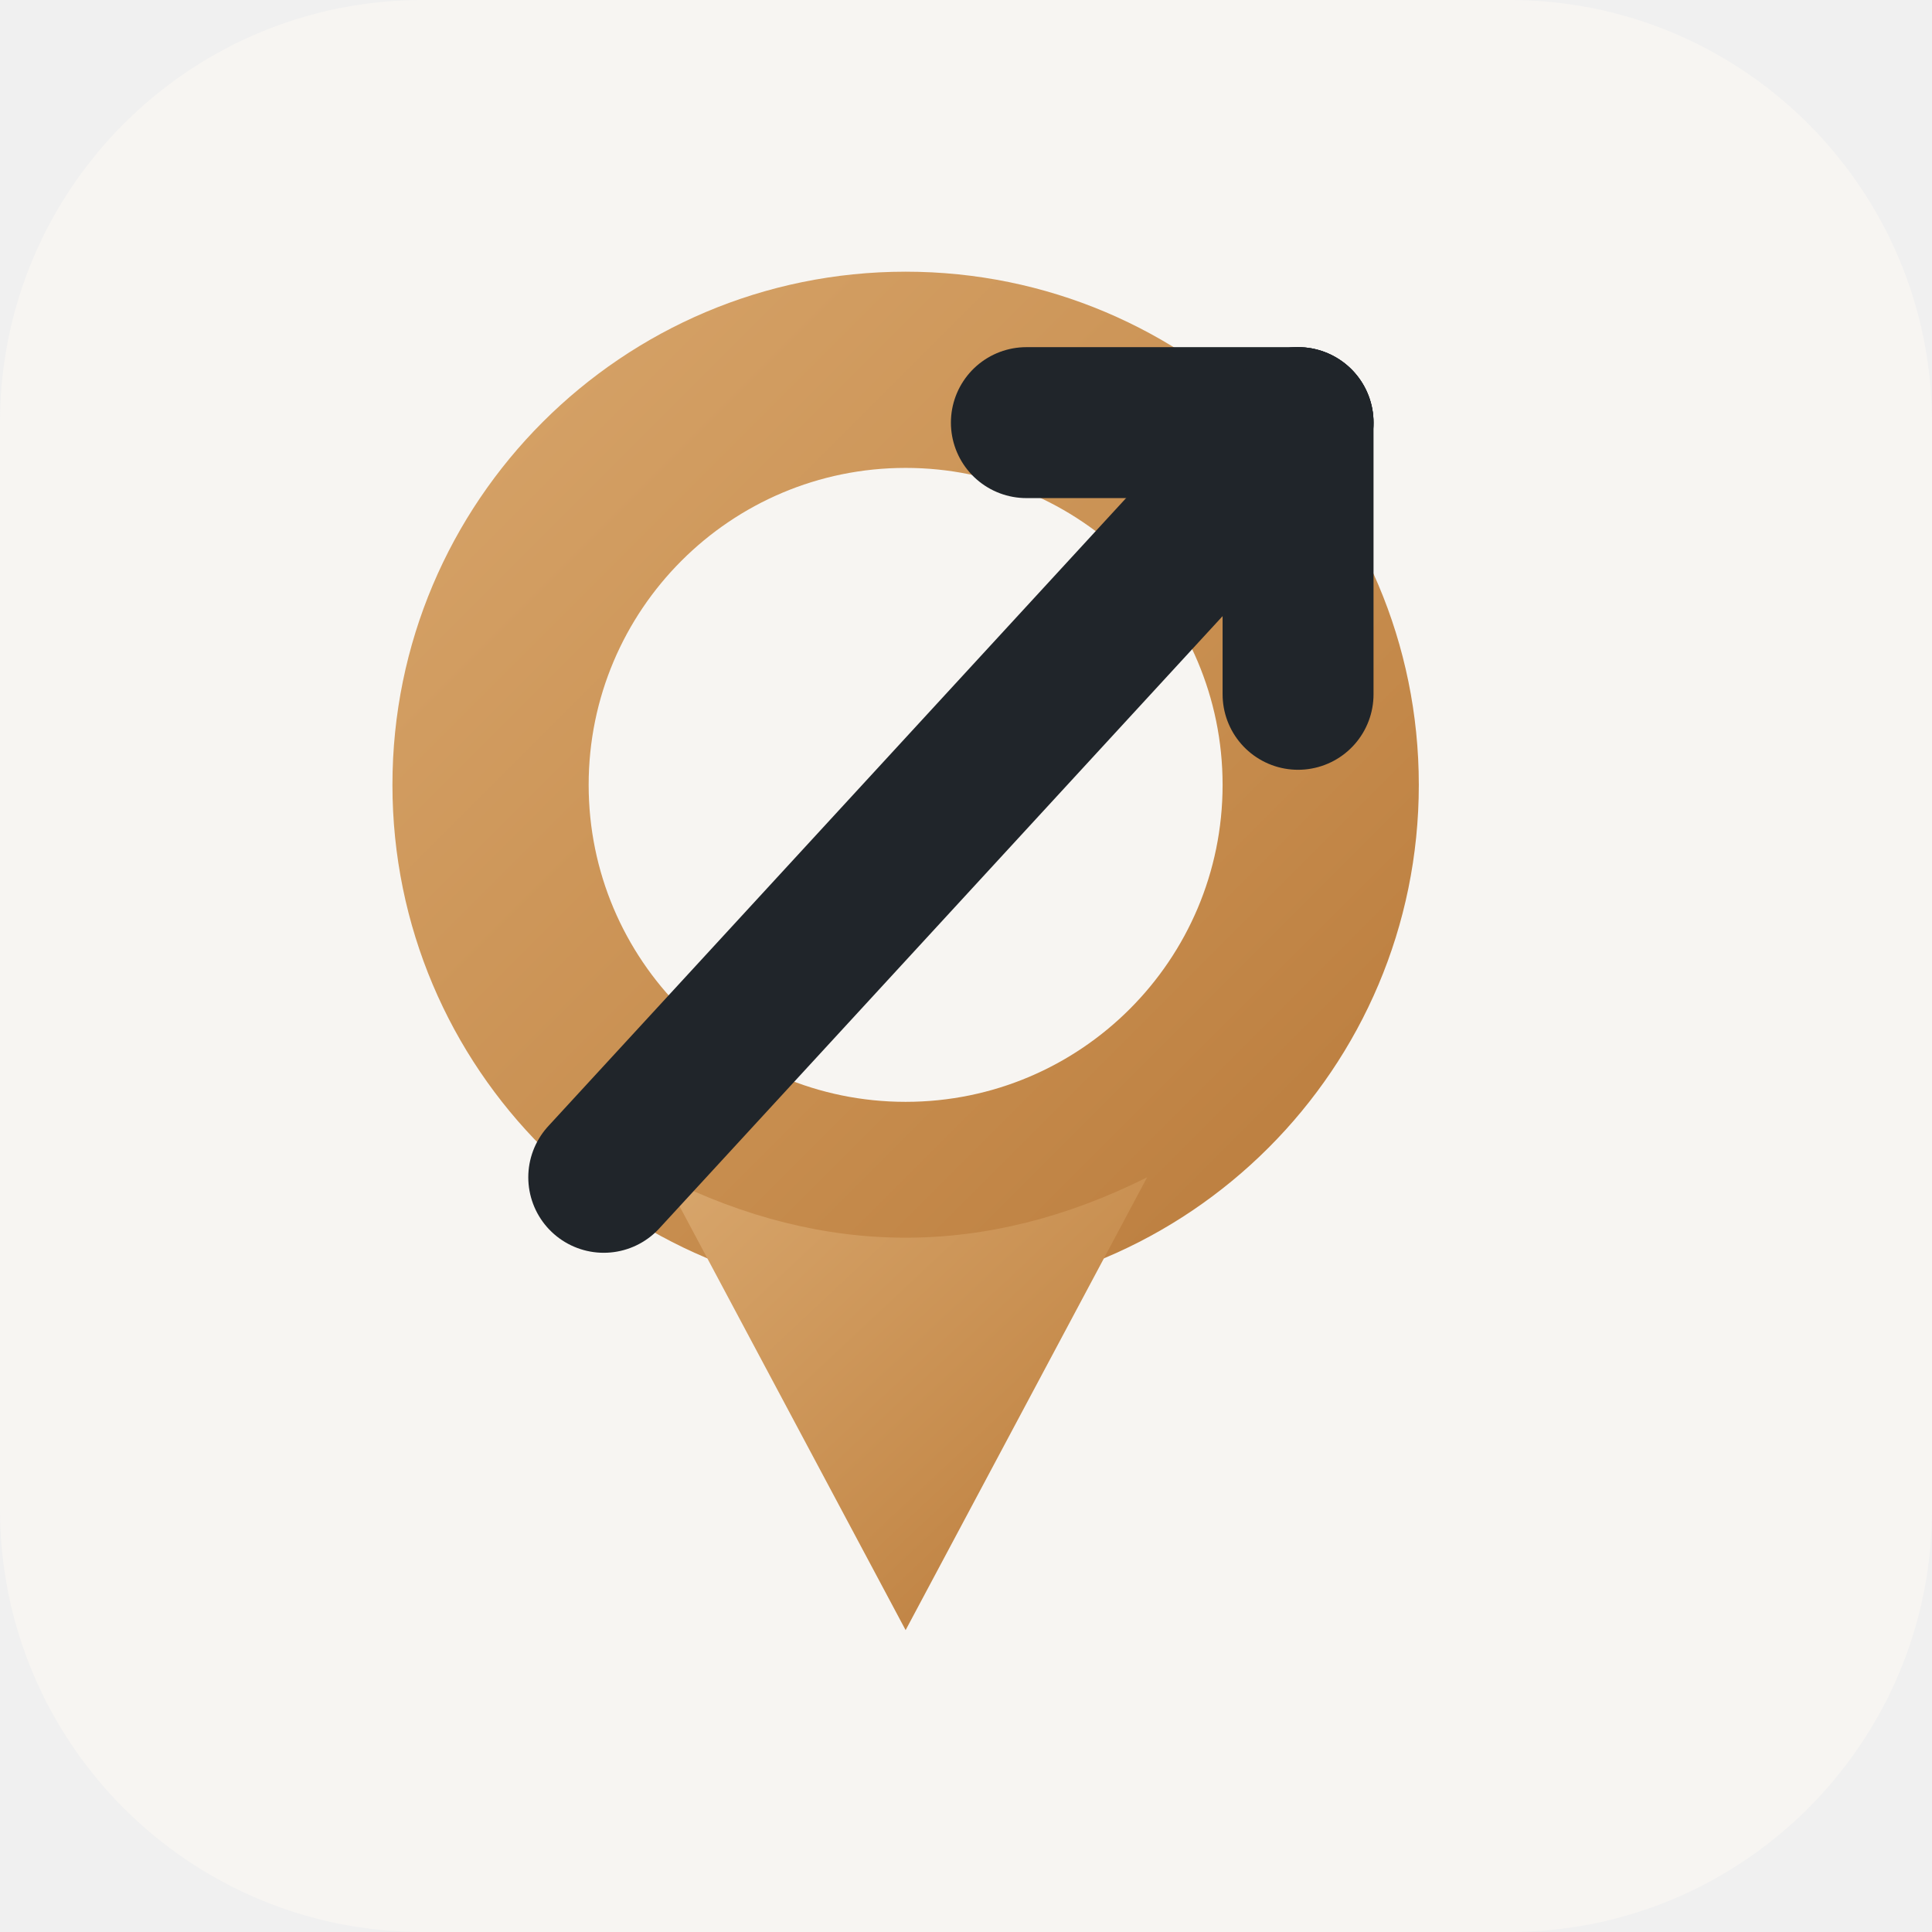
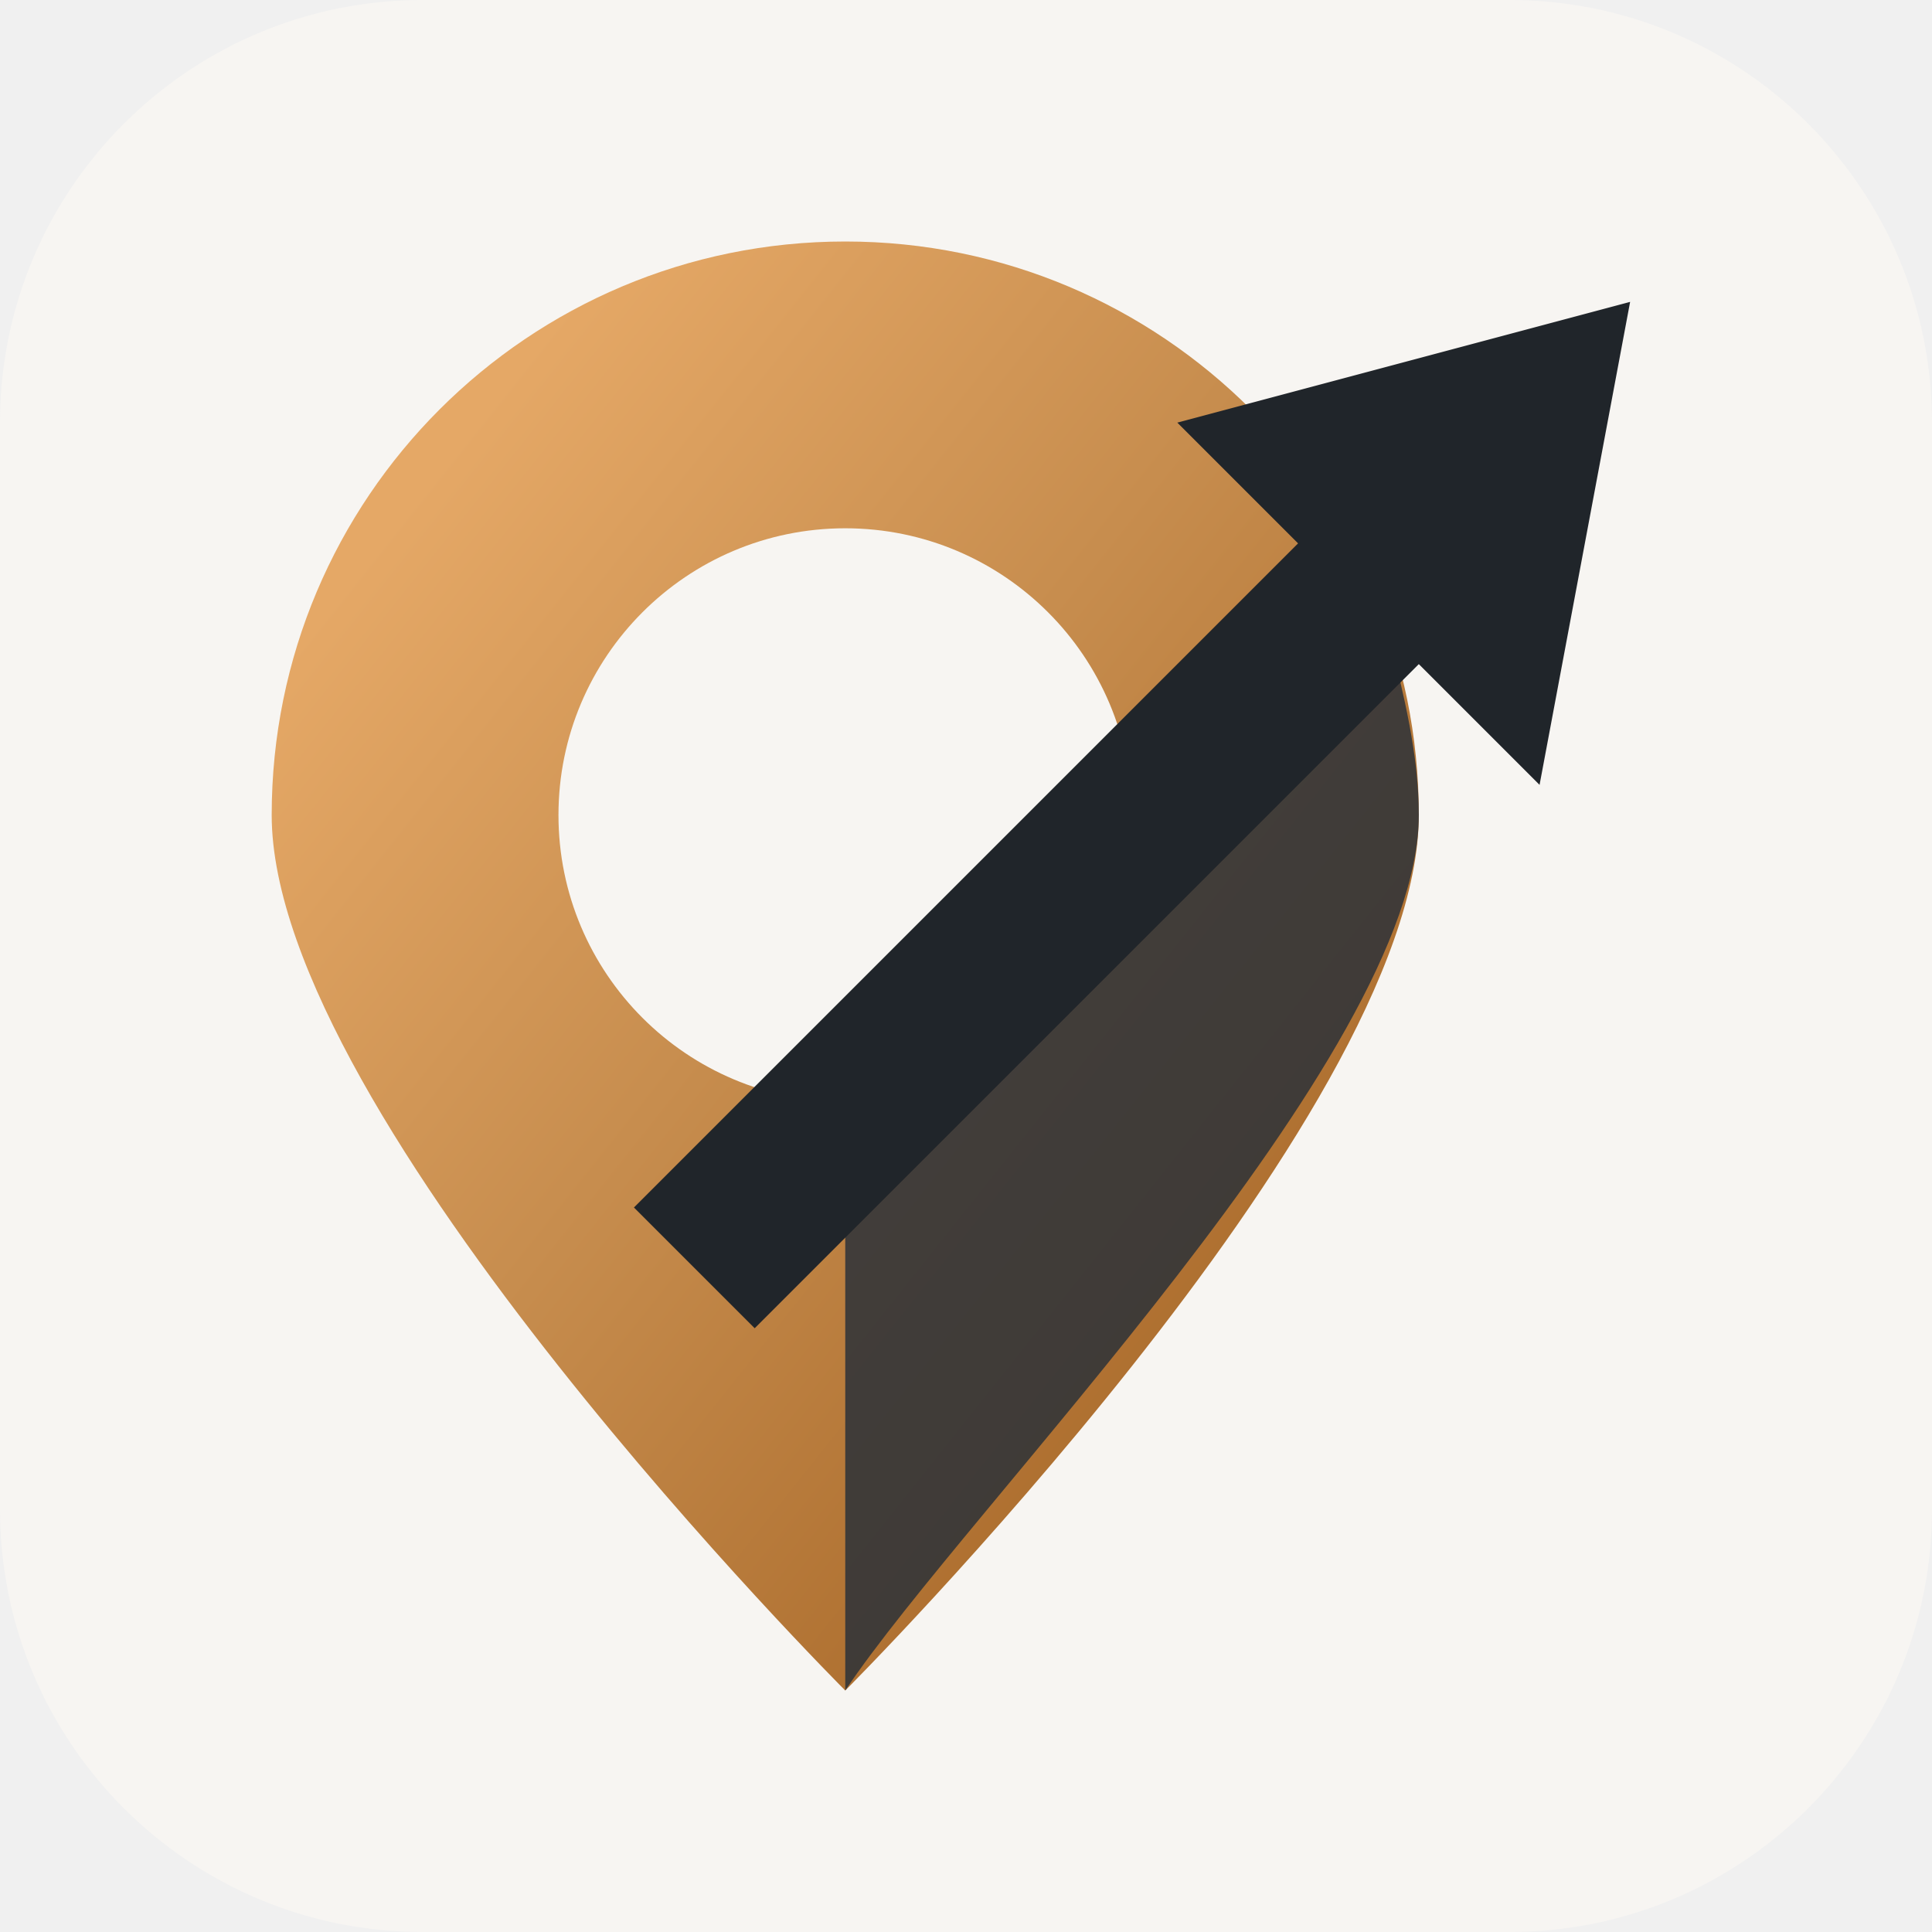
<svg xmlns="http://www.w3.org/2000/svg" viewBox="0 0 64 64" fill="none">
  <defs>
-     <linearGradient id="fvGold" x1="0%" y1="0%" x2="100%" y2="100%">
-       <stop offset="0%" stop-color="#D8A66C" />
-       <stop offset="60%" stop-color="#C78D4E" />
-       <stop offset="100%" stop-color="#B8793A" />
+     <linearGradient id="favGold" x1="15%" y1="15%" x2="85%" y2="85%">
+       <stop offset="0%" stop-color="#E5A866" />
+       <stop offset="45%" stop-color="#C78D4E" />
+       <stop offset="100%" stop-color="#A86828" />
    </linearGradient>
+     <mask id="favMask">
+       <rect width="64" height="64" fill="white" />
+       <circle cx="28" cy="27" r="9.5" fill="black" />
+     </mask>
  </defs>
  <rect width="64" height="64" rx="14" fill="#F7F5F2" />
-   <ellipse cx="30" cy="26" rx="17" ry="17" fill="url(#fvGold)" />
-   <ellipse cx="30" cy="26" rx="10.5" ry="10.5" fill="#F7F5F2" />
-   <path d="M 22 39 L 30 54 L 38 39 Q 30 43 22 39 Z" fill="url(#fvGold)" />
-   <path d="M 20 39 L 43 14" stroke="#20252A" stroke-width="5" stroke-linecap="round" stroke-linejoin="round" />
-   <path d="M 34 14 L 43 14" stroke="#20252A" stroke-width="5" stroke-linecap="round" stroke-linejoin="round" />
-   <path d="M 43 14 L 43 23" stroke="#20252A" stroke-width="5" stroke-linecap="round" stroke-linejoin="round" />
+   <g mask="url(#favMask)">
+     <path d="M 28 56 C 28 56 9 37 9 27 C 9 16.5 17.5 8 28 8 C 38.5 8 47 16.5 47 27 C 47 37 28 56 28 56 Z" fill="url(#favGold)" />
+     <path d="M 28 56 C 32 50 47 35 47 27 C 47 25 46.5 23 46 21 L 28 38 Z" fill="#2B3138" opacity="0.85" />
+   </g>
+   <path d="M 54 10 L 39 14 L 43 18 L 21 40 L 25 44 L 47 22 L 51 26 Z" fill="#20252A" />
</svg>
